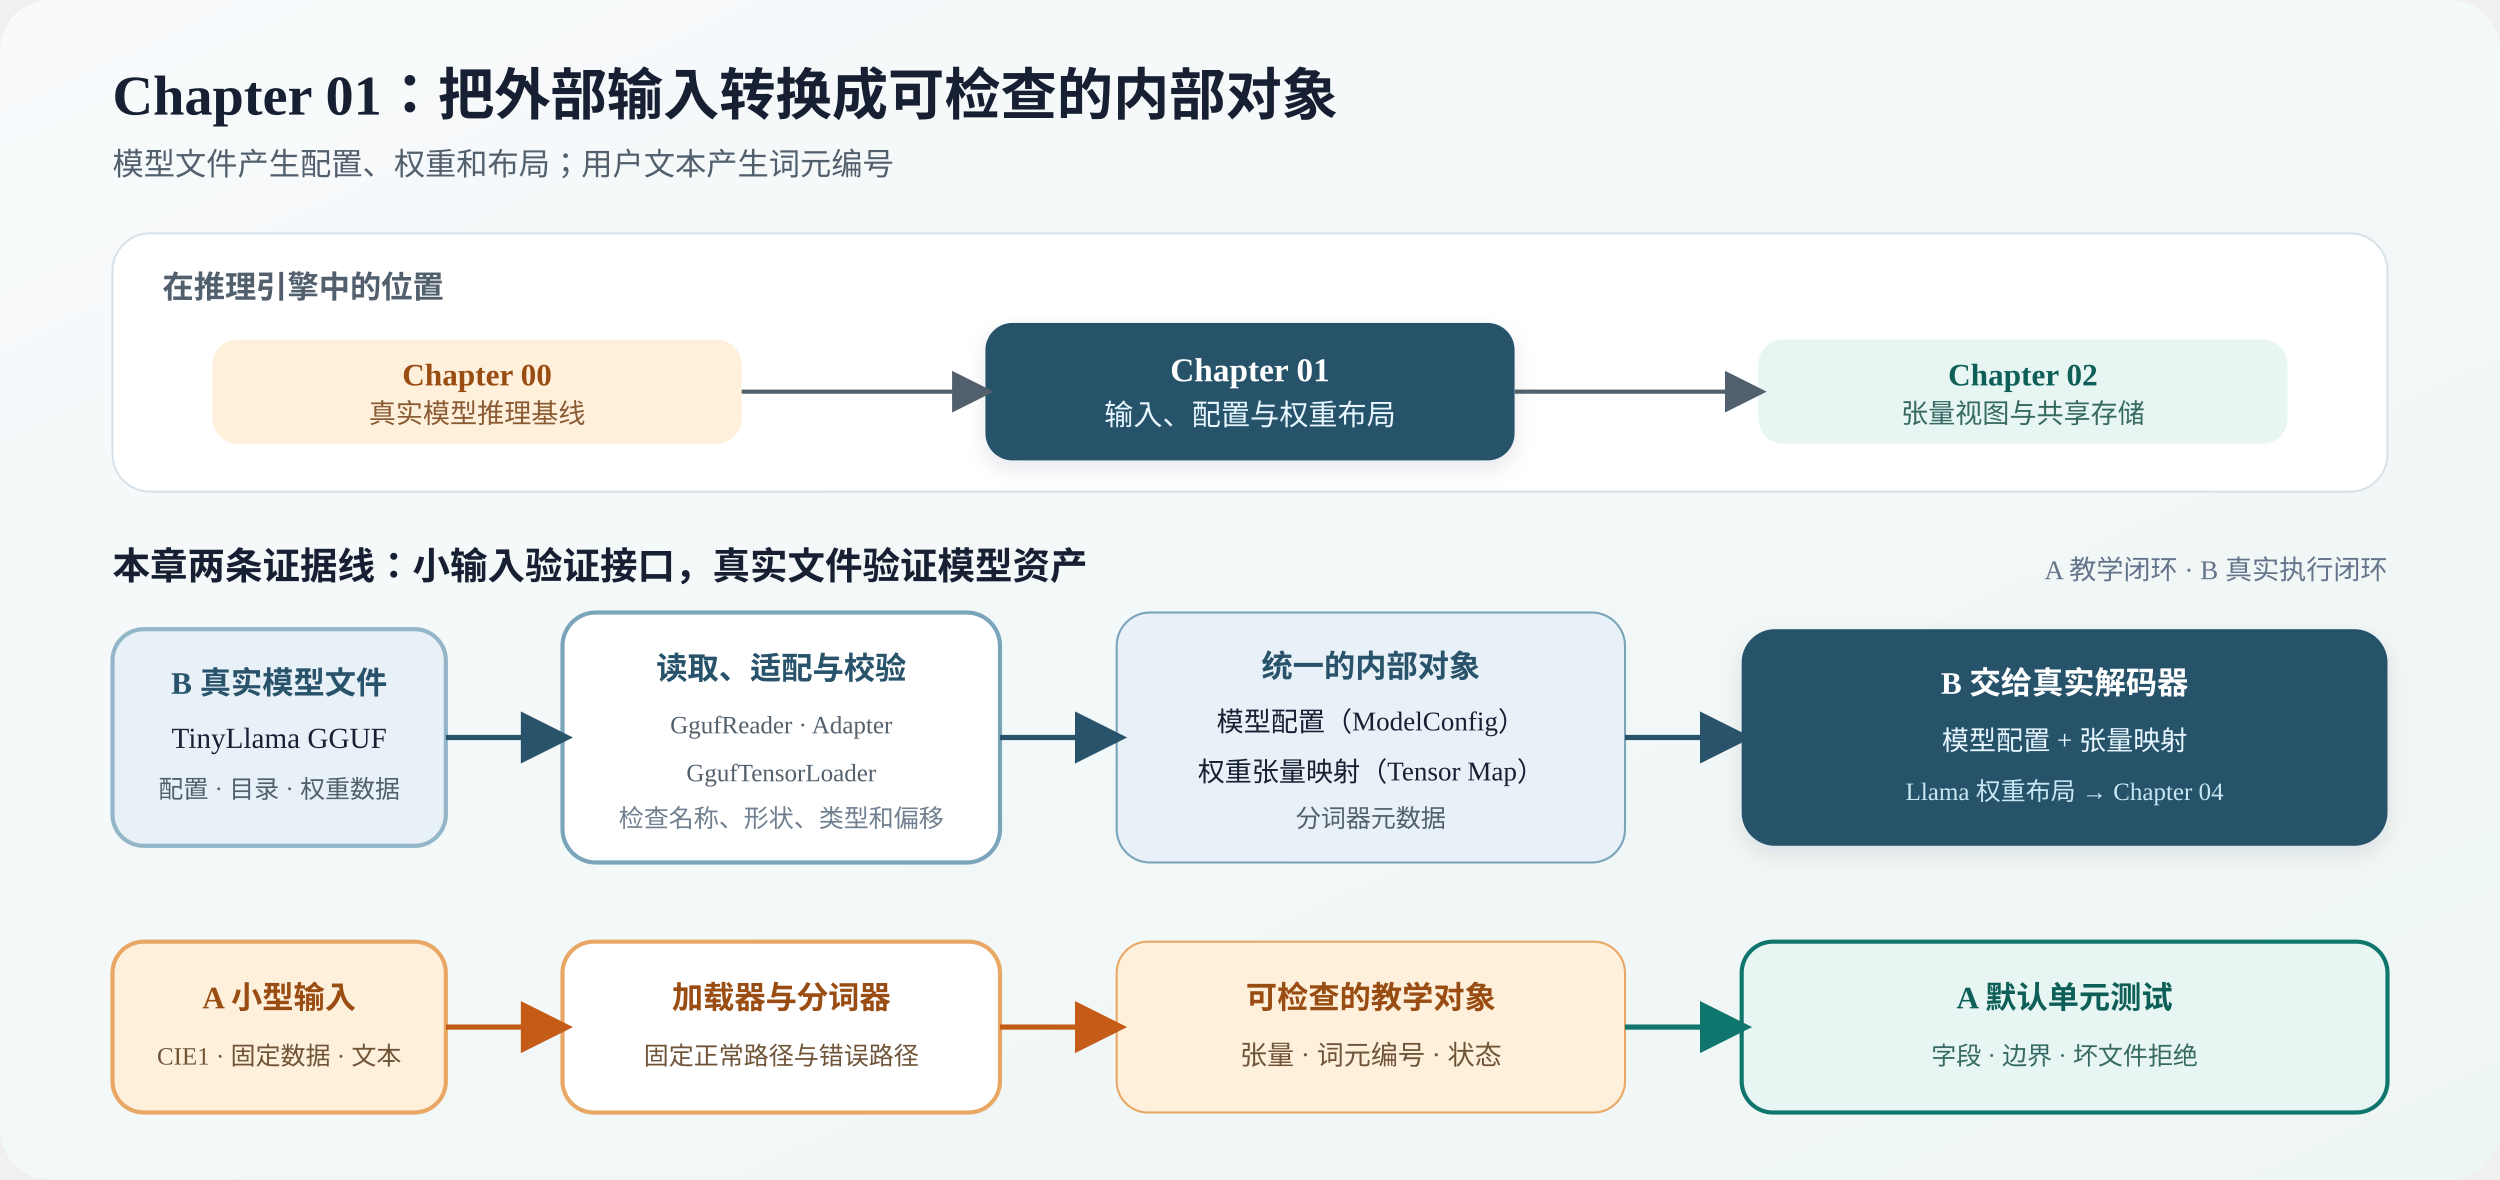
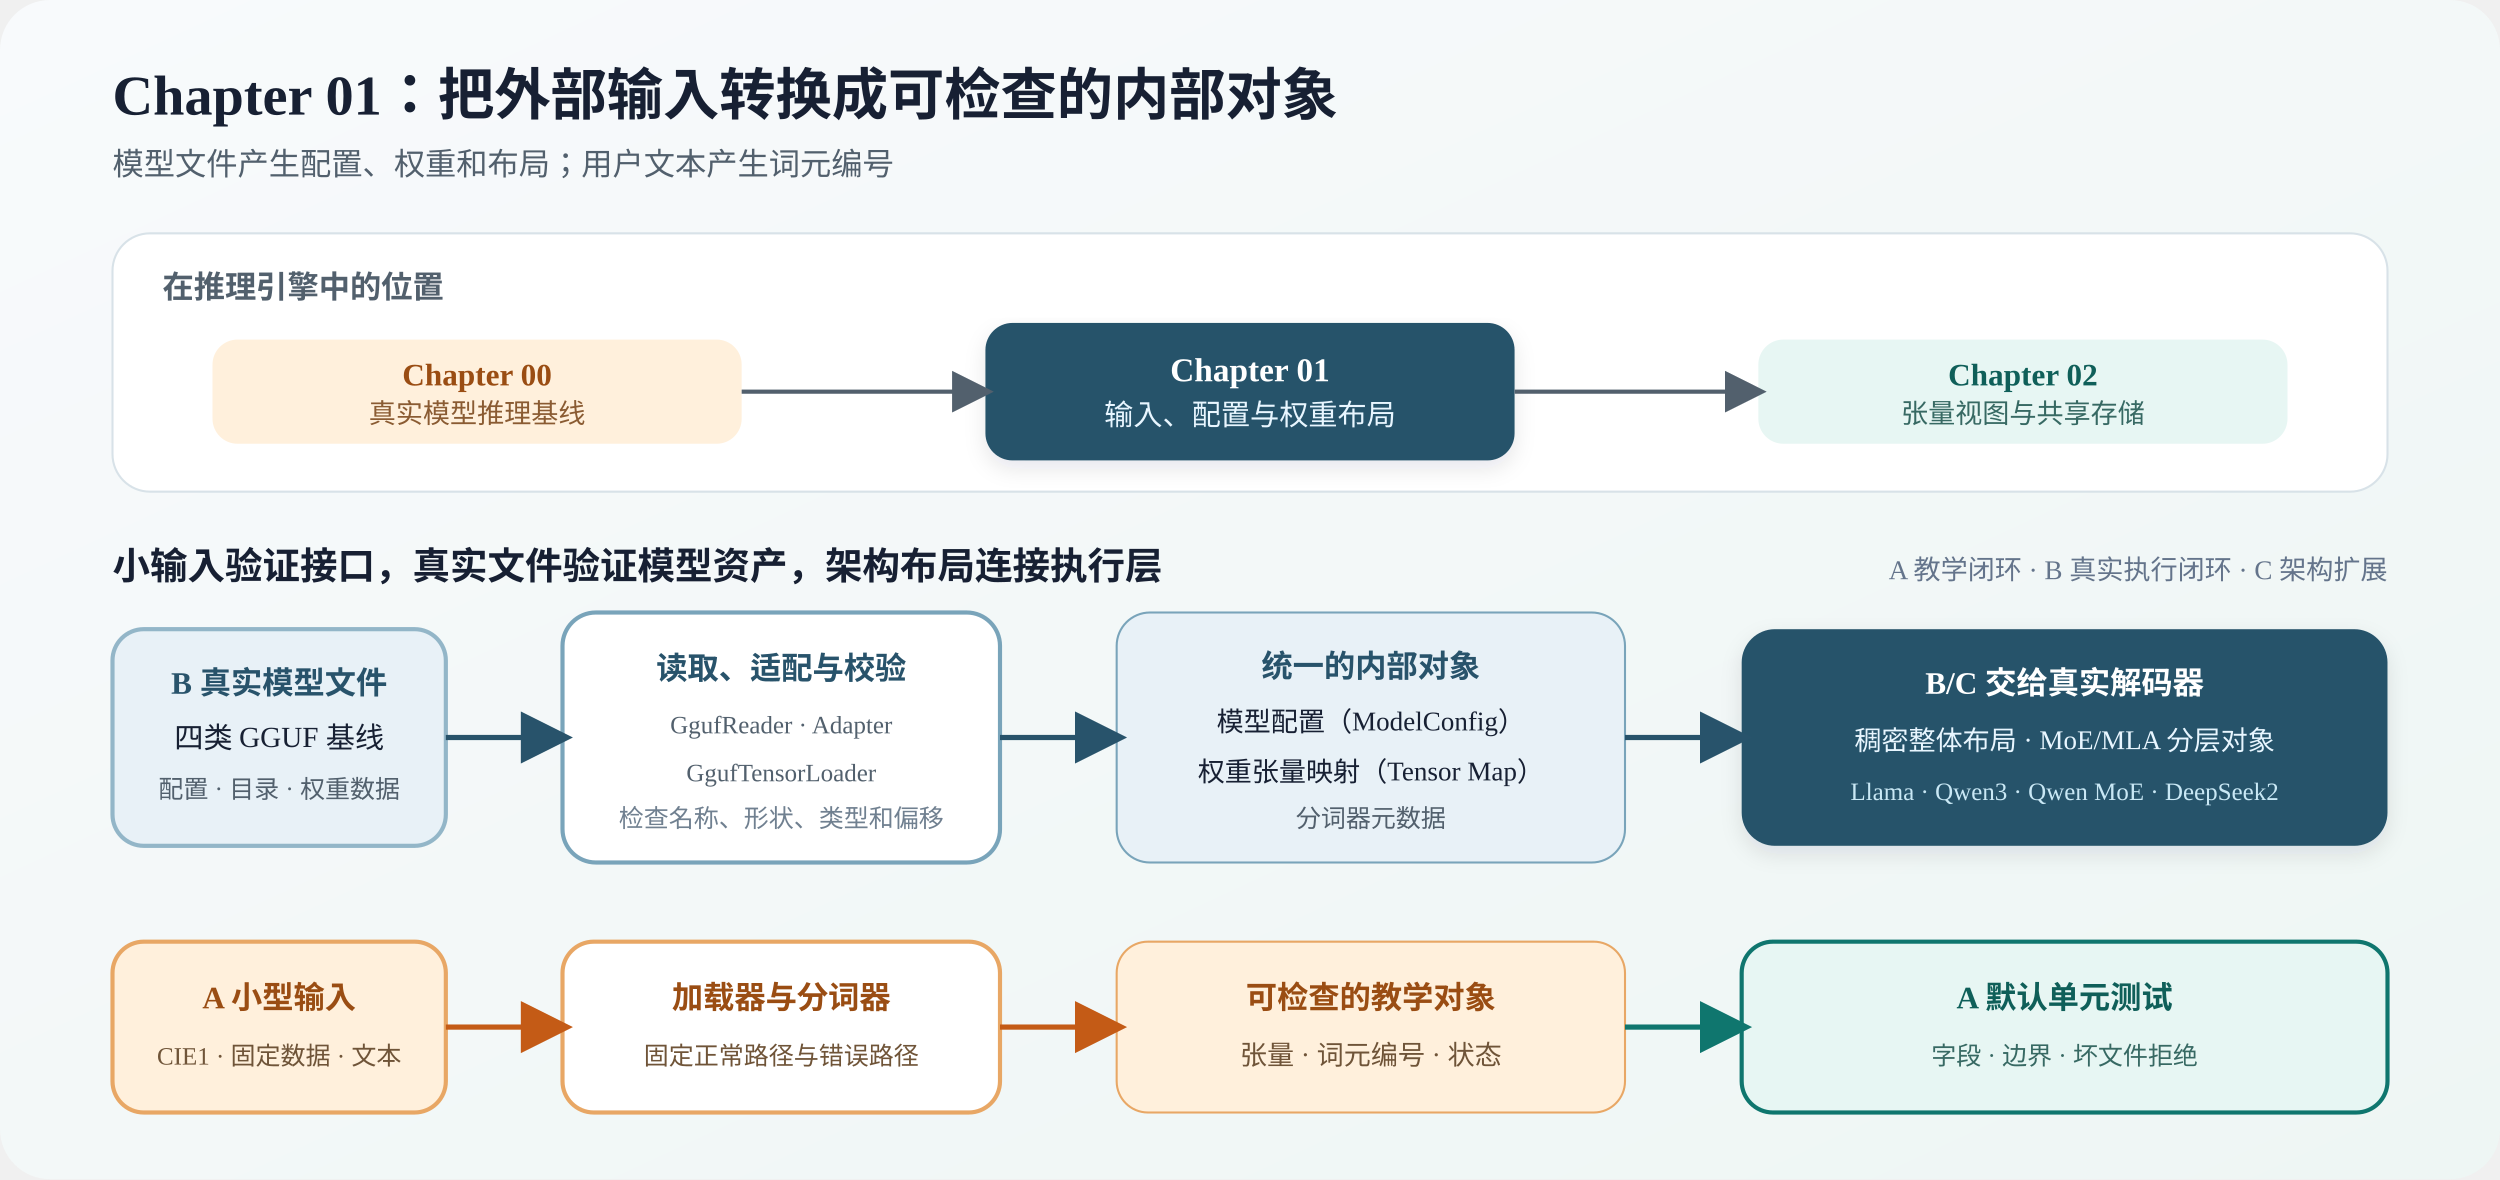
<svg xmlns="http://www.w3.org/2000/svg" viewBox="0 0 1200 566" role="img" aria-labelledby="title desc">
  <defs>
    <style>text { font-family: "Noto Sans CJK SC", "Droid Sans Fallback", sans-serif !important; }</style>
    <linearGradient id="background" x1="0" y1="0" x2="1" y2="1">
      <stop offset="0" stop-color="#f8fafc" />
      <stop offset="1" stop-color="#eef6f4" />
    </linearGradient>
    <marker id="arrow" markerWidth="10" markerHeight="10" refX="8" refY="5" orient="auto">
      <path d="M0,0 L10,5 L0,10 Z" fill="#52606d" />
    </marker>
    <marker id="arrow-blue" markerWidth="10" markerHeight="10" refX="8" refY="5" orient="auto">
      <path d="M0,0 L10,5 L0,10 Z" fill="#28536b" />
    </marker>
    <marker id="arrow-orange" markerWidth="10" markerHeight="10" refX="8" refY="5" orient="auto">
      <path d="M0,0 L10,5 L0,10 Z" fill="#c45b16" />
    </marker>
    <marker id="arrow-teal" markerWidth="10" markerHeight="10" refX="8" refY="5" orient="auto">
      <path d="M0,0 L10,5 L0,10 Z" fill="#0f766e" />
    </marker>
    <filter id="shadow" x="-10%" y="-10%" width="120%" height="130%">
      <feDropShadow dx="0" dy="4" stdDeviation="5" flood-color="#0f172a" flood-opacity="0.10" />
    </filter>
  </defs>
  <rect width="1200" height="566" rx="24" fill="url(#background)" />
  <text x="54" y="55" font-size="27" font-weight="700" fill="#172033">Chapter 01：把外部输入转换成可检查的内部对象</text>
  <text x="54" y="84" font-size="15" fill="#52606d">模型文件产生配置、权重和布局；用户文本产生词元编号</text>
  <rect x="54" y="112" width="1092" height="124" rx="18" fill="#ffffff" stroke="#d8e2e8" />
  <text x="78" y="143" font-size="15" font-weight="700" fill="#52606d">在推理引擎中的位置</text>
  <g text-anchor="middle">
    <rect x="102" y="163" width="254" height="50" rx="12" fill="#fff0dc" />
    <text x="229" y="185" font-size="15" font-weight="700" fill="#9a4d13">Chapter 00</text>
    <text x="229" y="203" font-size="13" fill="#8a5b32">真实模型推理基线</text>
    <rect x="473" y="155" width="254" height="66" rx="13" fill="#28536b" filter="url(#shadow)" />
    <text x="600" y="183" font-size="16" font-weight="700" fill="#ffffff">Chapter 01</text>
    <text x="600" y="204" font-size="14" fill="#e8f6ff">输入、配置与权重布局</text>
    <rect x="844" y="163" width="254" height="50" rx="12" fill="#e7f6f3" />
    <text x="971" y="185" font-size="15" font-weight="700" fill="#0f5f59">Chapter 02</text>
    <text x="971" y="203" font-size="13" fill="#376963">张量视图与共享存储</text>
  </g>
  <path d="M356 188 H473" fill="none" stroke="#52606d" stroke-width="2" marker-end="url(#arrow)" />
  <path d="M727 188 H844" fill="none" stroke="#52606d" stroke-width="2" marker-end="url(#arrow)" />
-   <text x="54" y="278" font-size="18" font-weight="700" fill="#172033">本章两条证据线：小输入验证接口，真实文件验证模型资产</text>
-   <text x="1146" y="278" font-size="13" text-anchor="end" fill="#64748b">A 教学闭环 · B 真实执行闭环</text>
+   <text x="54" y="278" font-size="18" font-weight="700" fill="#172033">小输入验证接口，真实文件验证模型资产，架构布局连接执行层</text>
+   <text x="1146" y="278" font-size="13" text-anchor="end" fill="#64748b">A 教学闭环 · B 真实执行闭环 · C 架构扩展</text>
  <g>
    <rect x="54" y="302" width="160" height="104" rx="15" fill="#e8f1f7" stroke="#93b6c8" stroke-width="2" />
    <text x="134" y="333" font-size="15" font-weight="700" text-anchor="middle" fill="#28536b">B 真实模型文件</text>
-     <text x="134" y="359" font-size="14" text-anchor="middle" fill="#172033">TinyLlama GGUF</text>
+     <text x="134" y="359" font-size="14" text-anchor="middle" fill="#172033">四类 GGUF 基线</text>
    <text x="134" y="383" font-size="12" text-anchor="middle" fill="#52606d">配置 · 目录 · 权重数据</text>
    <rect x="270" y="294" width="210" height="120" rx="16" fill="#ffffff" stroke="#79a4ba" stroke-width="2" />
    <text x="375" y="326" font-size="15" font-weight="700" text-anchor="middle" fill="#28536b">读取、适配与校验</text>
    <text x="375" y="352" font-size="12" text-anchor="middle" fill="#52606d">GgufReader · Adapter</text>
    <text x="375" y="375" font-size="12" text-anchor="middle" fill="#52606d">GgufTensorLoader</text>
    <text x="375" y="397" font-size="12" text-anchor="middle" fill="#708090">检查名称、形状、类型和偏移</text>
    <rect x="536" y="294" width="244" height="120" rx="16" fill="#e8f1f7" stroke="#79a4ba" />
    <text x="658" y="325" font-size="15" font-weight="700" text-anchor="middle" fill="#28536b">统一的内部对象</text>
    <text x="658" y="351" font-size="13" text-anchor="middle" fill="#172033">模型配置（ModelConfig）</text>
    <text x="658" y="375" font-size="13" text-anchor="middle" fill="#172033">权重张量映射（Tensor Map）</text>
    <text x="658" y="397" font-size="12" text-anchor="middle" fill="#52606d">分词器元数据</text>
    <rect x="836" y="302" width="310" height="104" rx="16" fill="#28536b" filter="url(#shadow)" />
-     <text x="991" y="333" font-size="15" font-weight="700" text-anchor="middle" fill="#ffffff">B 交给真实解码器</text>
-     <text x="991" y="360" font-size="13" text-anchor="middle" fill="#e8f6ff">模型配置 + 张量映射</text>
-     <text x="991" y="384" font-size="12" text-anchor="middle" fill="#c9e8f5">Llama 权重布局 → Chapter 04</text>
+     <text x="991" y="333" font-size="15" font-weight="700" text-anchor="middle" fill="#ffffff">B/C 交给真实解码器</text>
+     <text x="991" y="360" font-size="13" text-anchor="middle" fill="#e8f6ff">稠密整体布局 · MoE/MLA 分层对象</text>
+     <text x="991" y="384" font-size="12" text-anchor="middle" fill="#c9e8f5">Llama · Qwen3 · Qwen MoE · DeepSeek2</text>
  </g>
  <path d="M214 354 H270" fill="none" stroke="#28536b" stroke-width="2.5" marker-end="url(#arrow-blue)" />
  <path d="M480 354 H536" fill="none" stroke="#28536b" stroke-width="2.5" marker-end="url(#arrow-blue)" />
  <path d="M780 354 H836" fill="none" stroke="#28536b" stroke-width="2.5" marker-end="url(#arrow-blue)" />
  <g>
    <rect x="54" y="452" width="160" height="82" rx="15" fill="#fff0dc" stroke="#e8a765" stroke-width="2" />
    <text x="134" y="484" font-size="15" font-weight="700" text-anchor="middle" fill="#9a4d13">A 小型输入</text>
    <text x="134" y="511" font-size="12" text-anchor="middle" fill="#6f5438">CIE1 · 固定数据 · 文本</text>
    <rect x="270" y="452" width="210" height="82" rx="15" fill="#ffffff" stroke="#e8a765" stroke-width="2" />
    <text x="375" y="484" font-size="15" font-weight="700" text-anchor="middle" fill="#9a4d13">加载器与分词器</text>
    <text x="375" y="511" font-size="12" text-anchor="middle" fill="#6f5438">固定正常路径与错误路径</text>
    <rect x="536" y="452" width="244" height="82" rx="15" fill="#fff0dc" stroke="#e8a765" />
    <text x="658" y="484" font-size="15" font-weight="700" text-anchor="middle" fill="#9a4d13">可检查的教学对象</text>
    <text x="658" y="511" font-size="13" text-anchor="middle" fill="#6f5438">张量 · 词元编号 · 状态</text>
    <rect x="836" y="452" width="310" height="82" rx="15" fill="#e7f6f3" stroke="#0f766e" stroke-width="2" />
    <text x="991" y="484" font-size="15" font-weight="700" text-anchor="middle" fill="#0f5f59">A 默认单元测试</text>
    <text x="991" y="511" font-size="12" text-anchor="middle" fill="#376963">字段 · 边界 · 坏文件拒绝</text>
  </g>
  <path d="M214 493 H270" fill="none" stroke="#c45b16" stroke-width="2.5" marker-end="url(#arrow-orange)" />
  <path d="M480 493 H536" fill="none" stroke="#c45b16" stroke-width="2.5" marker-end="url(#arrow-orange)" />
  <path d="M780 493 H836" fill="none" stroke="#0f766e" stroke-width="2.5" marker-end="url(#arrow-teal)" />
</svg>
